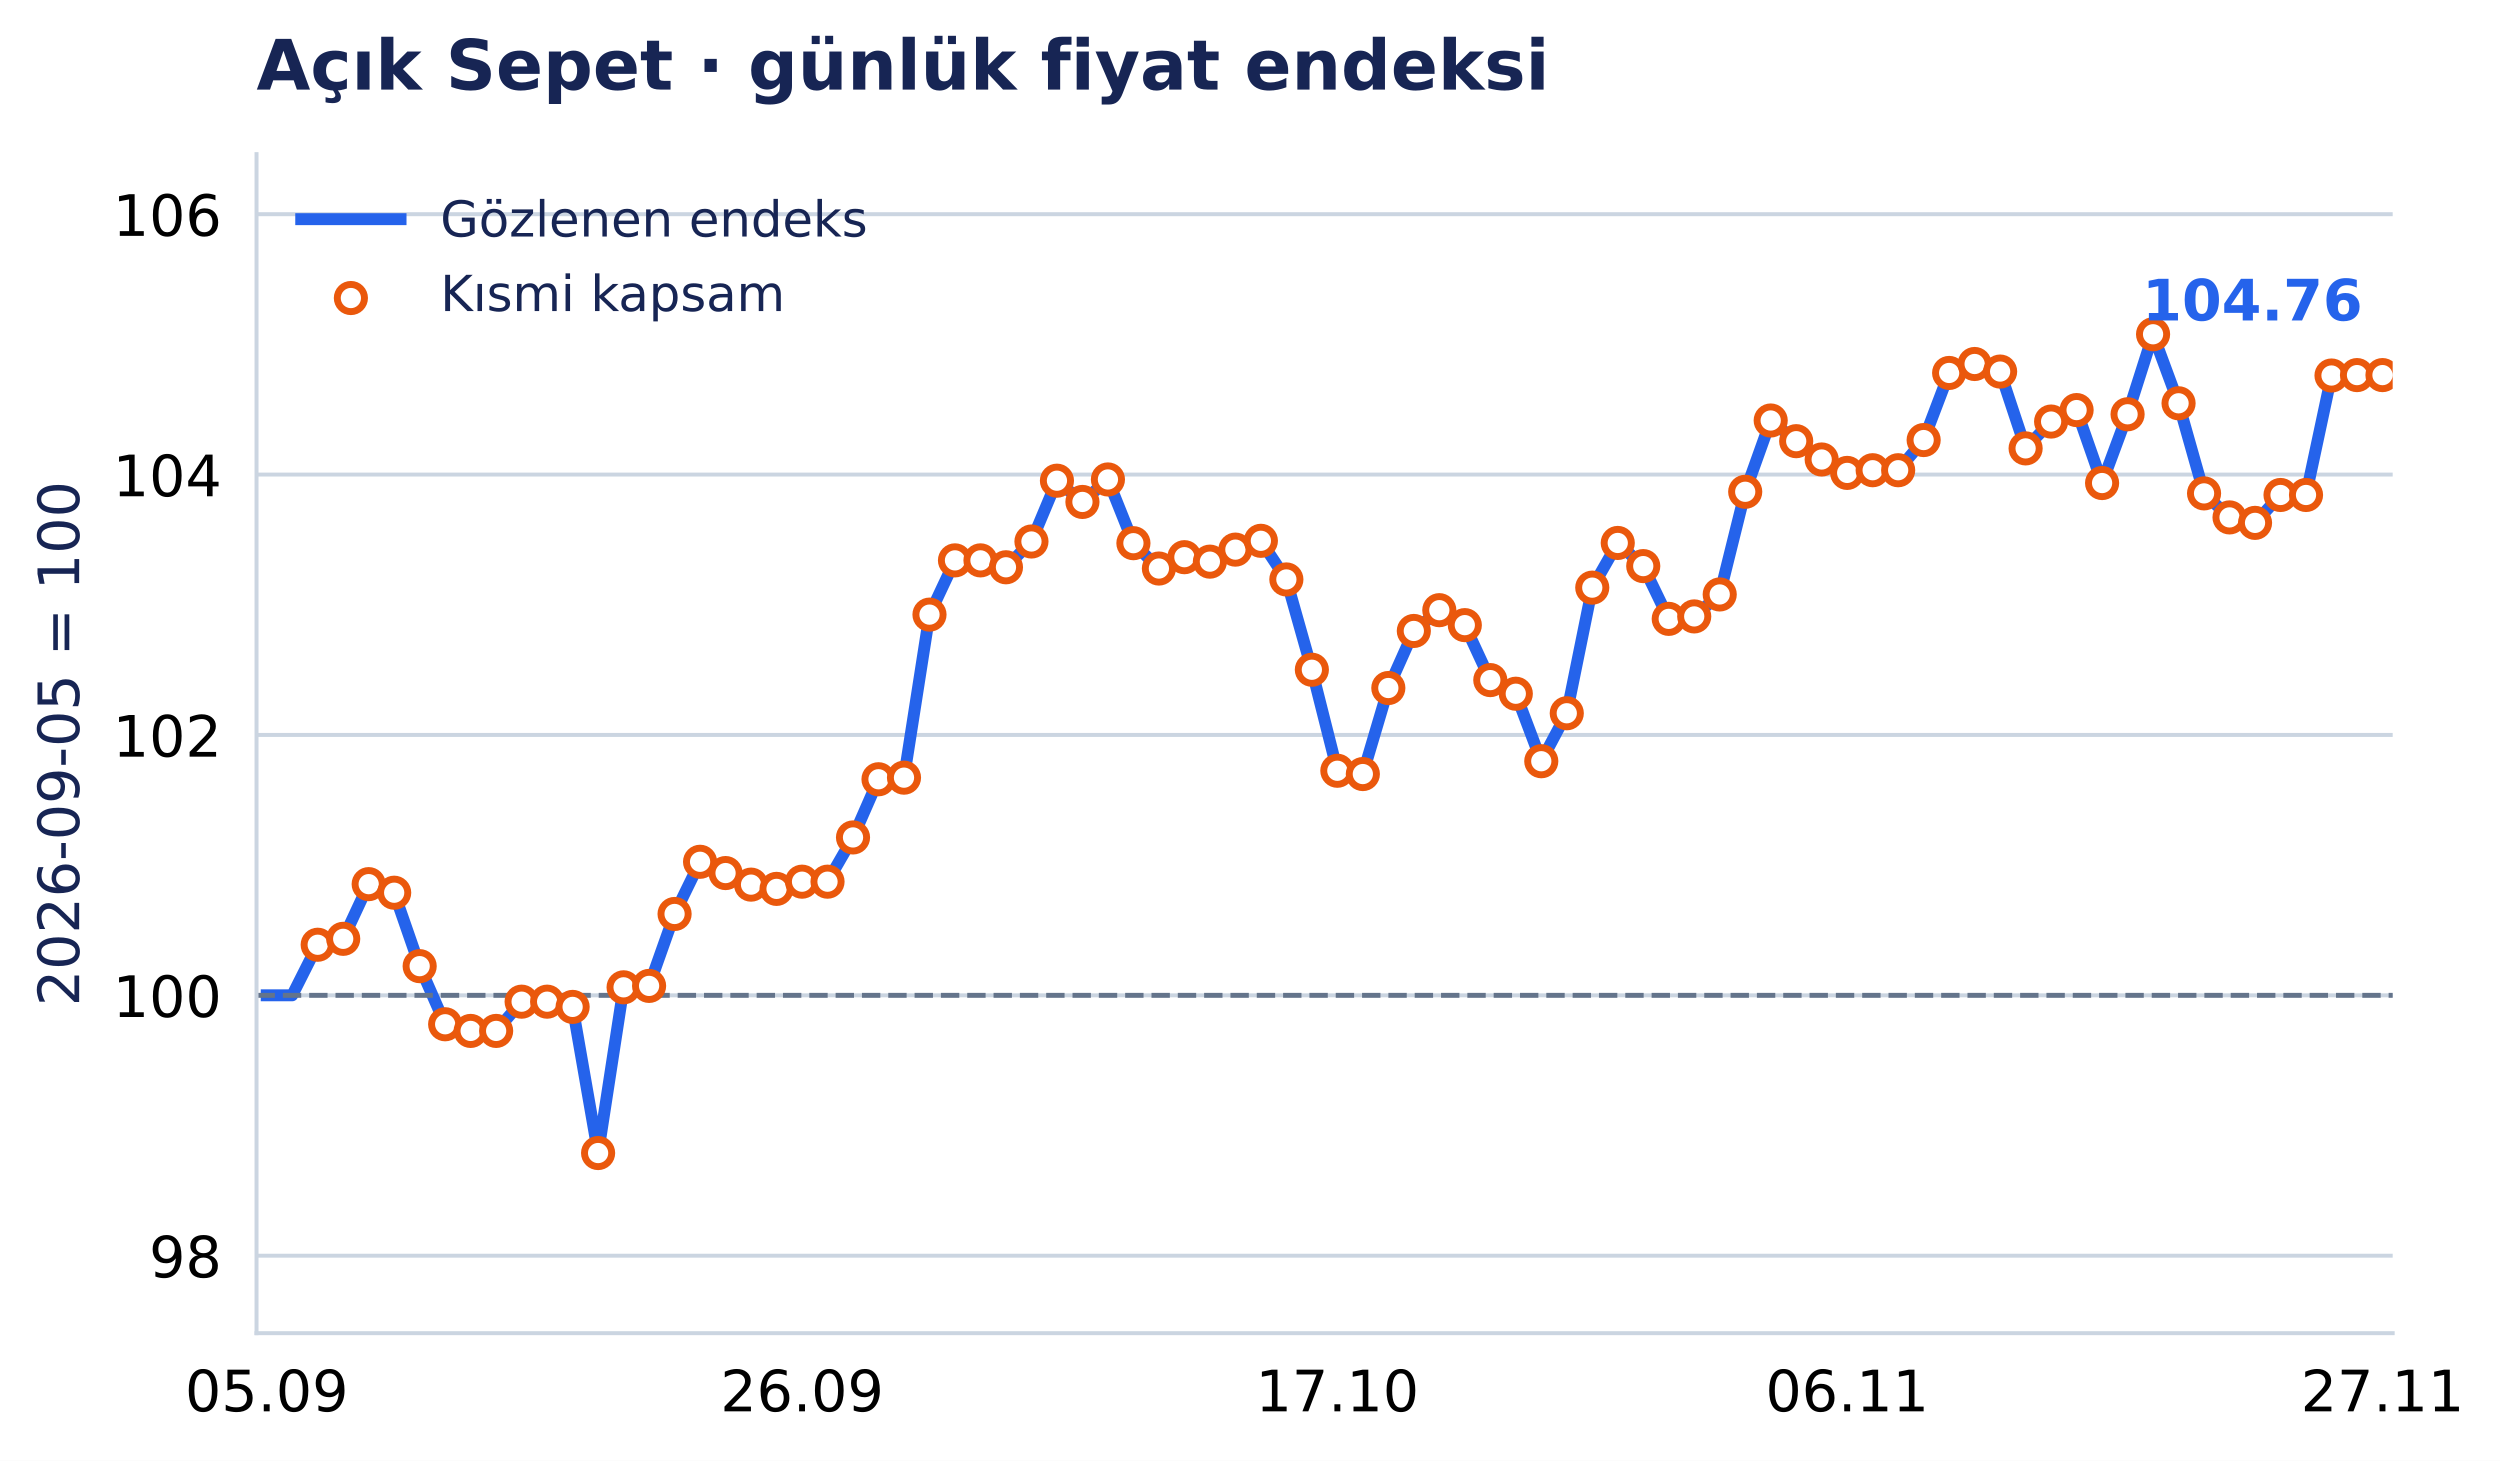
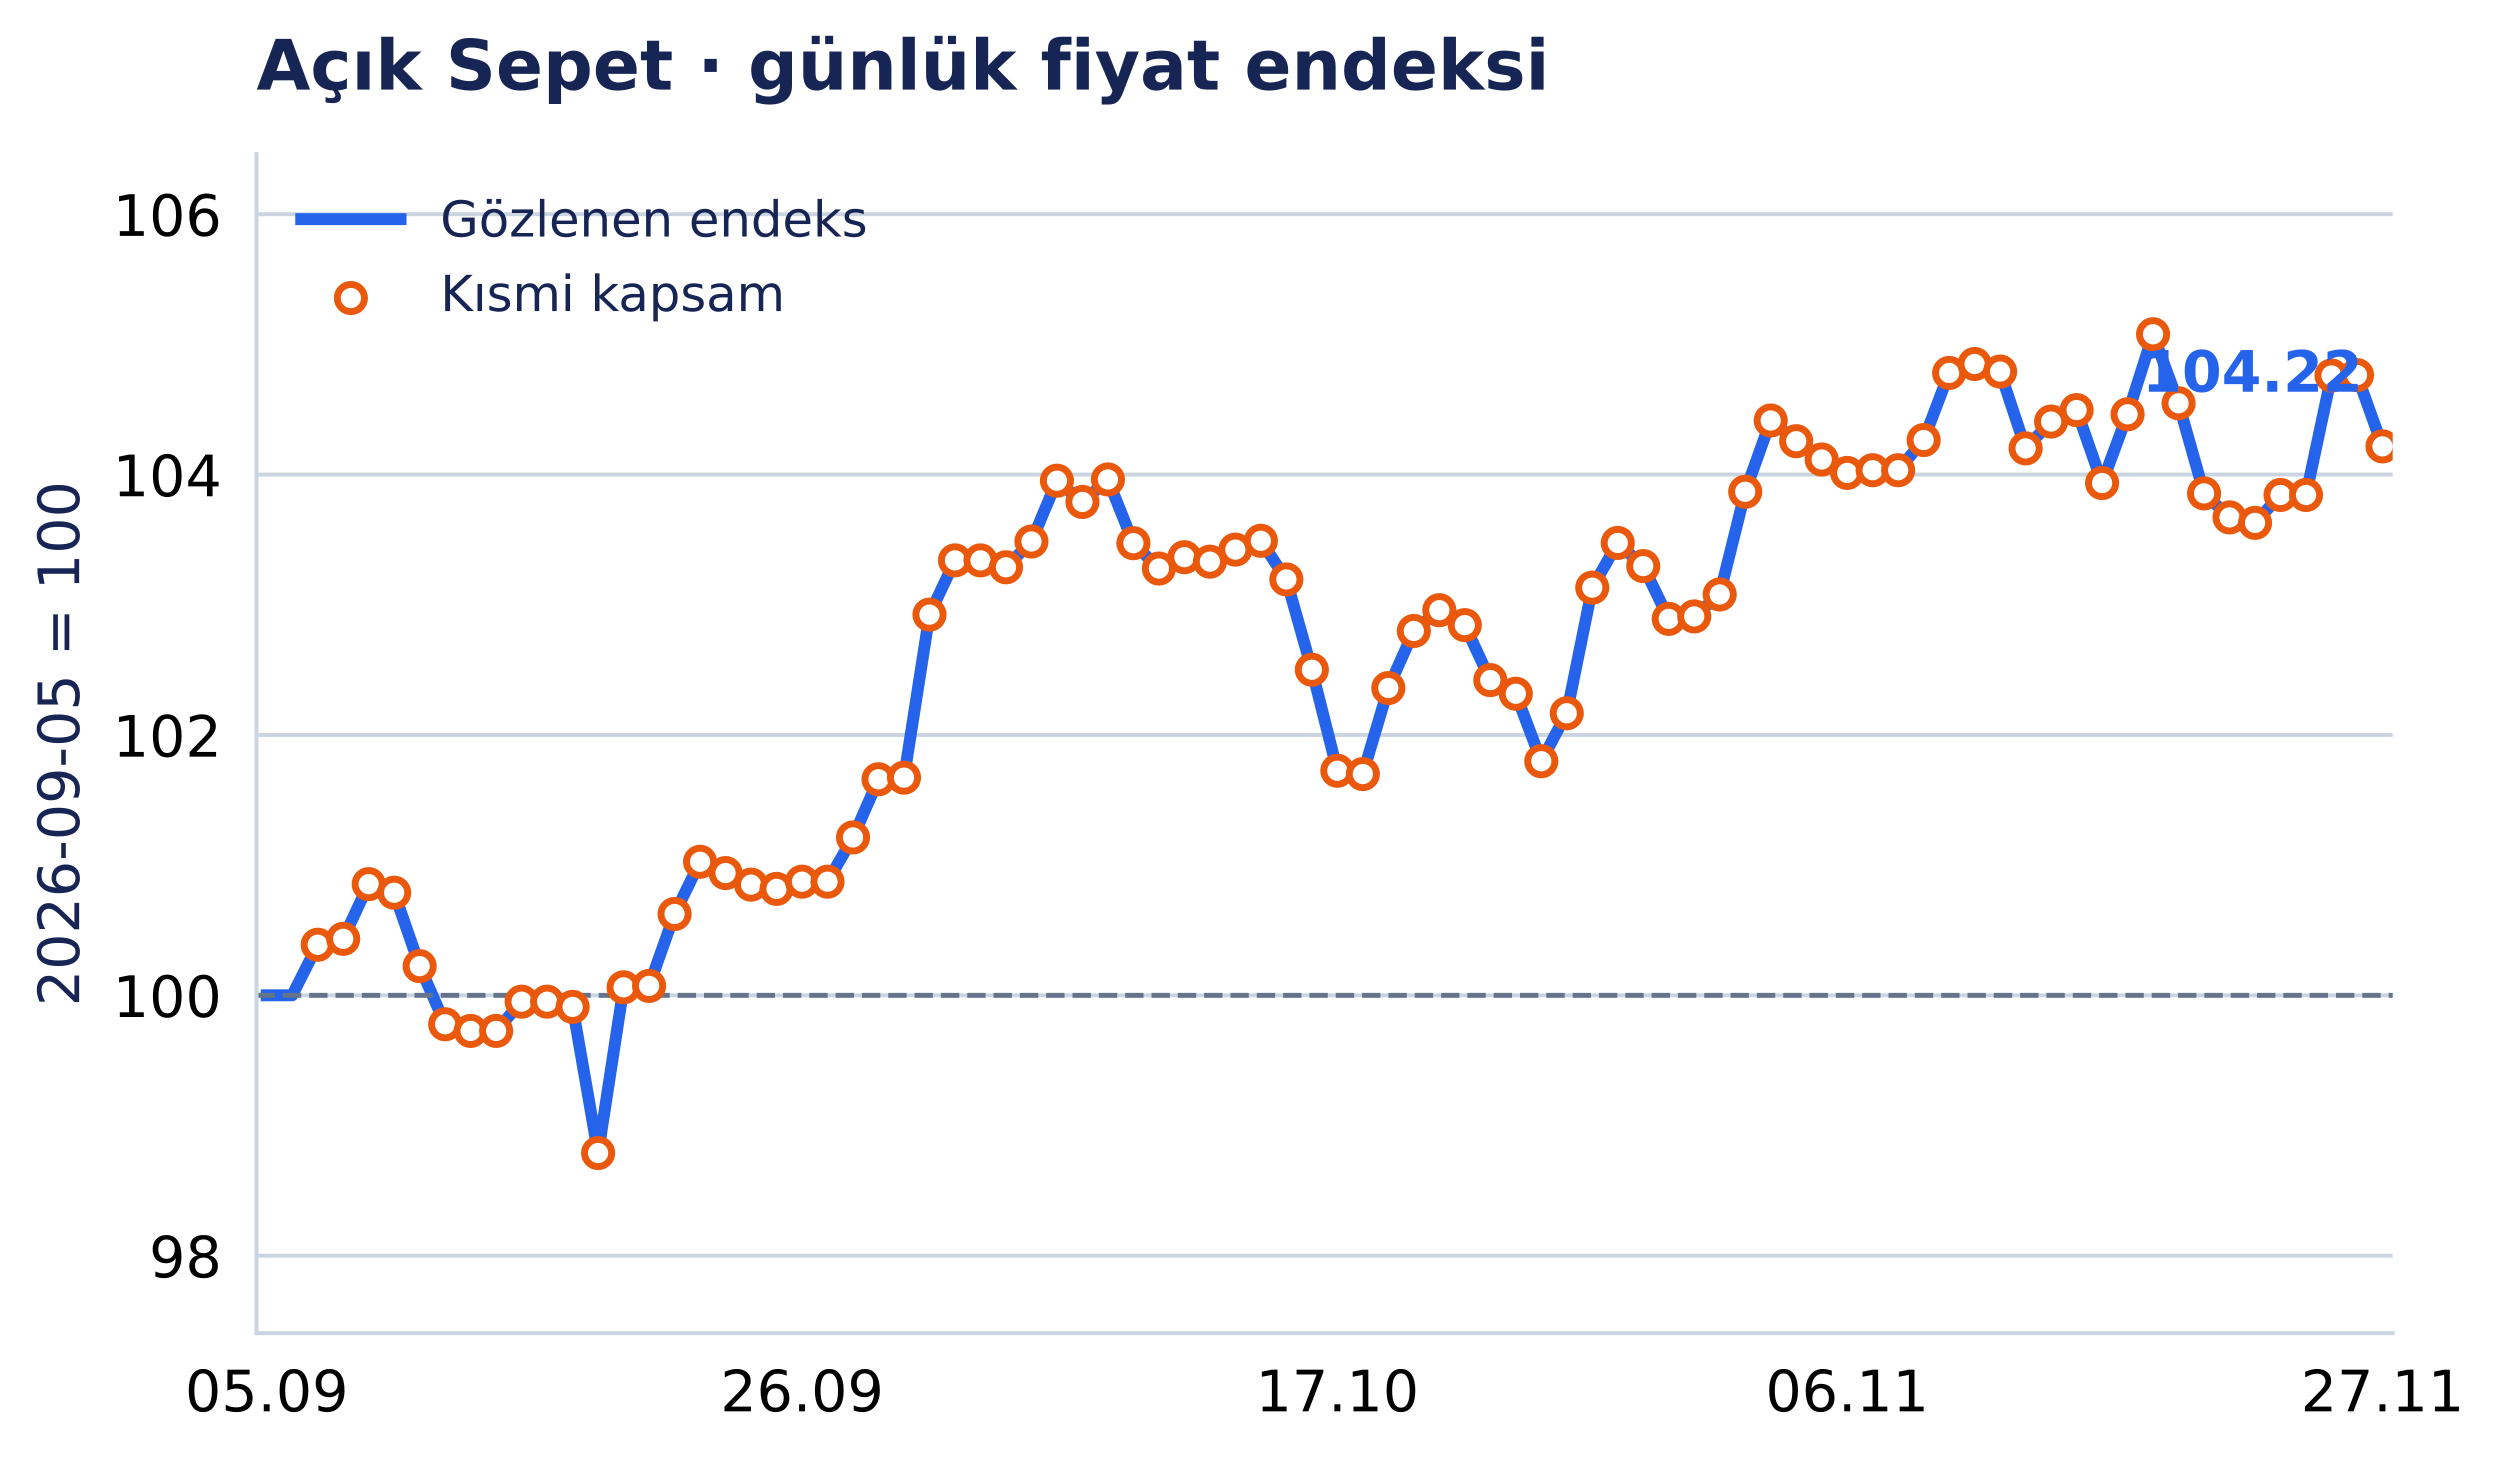
<svg xmlns="http://www.w3.org/2000/svg" xmlns:xlink="http://www.w3.org/1999/xlink" width="503.376pt" height="294.135pt" viewBox="0 0 503.376 294.135" version="1.1">
  <defs>
    <style type="text/css">*{stroke-linejoin: round; stroke-linecap: butt}</style>
  </defs>
  <g id="figure_1">
    <g id="patch_1">
      <path d="M 0 294.135 L 503.376 294.135 L 503.376 0 L 0 0 z " style="fill: #ffffff" />
    </g>
    <g id="axes_1">
      <g id="patch_2">
        <path d="M 51.651 268.435 L 481.768 268.435 L 481.768 31.035 L 51.651 31.035 z " style="fill: #ffffff" />
      </g>
      <g id="matplotlib.axis_1">
        <g id="xtick_1">
          <g id="line2d_1" />
          <g id="text_1">
            <text style="font-size: 11.5px; font-family: 'DejaVu Sans', 'Bitstream Vera Sans', 'Computer Modern Sans Serif', 'Lucida Grande', 'Verdana', 'Geneva', 'Lucid', 'Arial', 'Helvetica', 'Avant Garde', sans-serif; text-anchor: middle" x="53.704" y="284.172" transform="rotate(-0 53.70369 284.172)">05.09</text>
          </g>
        </g>
        <g id="xtick_2">
          <g id="line2d_2" />
          <g id="text_2">
            <text style="font-size: 11.5px; font-family: 'DejaVu Sans', 'Bitstream Vera Sans', 'Computer Modern Sans Serif', 'Lucida Grande', 'Verdana', 'Geneva', 'Lucid', 'Arial', 'Helvetica', 'Avant Garde', sans-serif; text-anchor: middle" x="161.49" y="284.172" transform="rotate(-0 161.4898 284.172)">26.09</text>
          </g>
        </g>
        <g id="xtick_3">
          <g id="line2d_3" />
          <g id="text_3">
            <text style="font-size: 11.5px; font-family: 'DejaVu Sans', 'Bitstream Vera Sans', 'Computer Modern Sans Serif', 'Lucida Grande', 'Verdana', 'Geneva', 'Lucid', 'Arial', 'Helvetica', 'Avant Garde', sans-serif; text-anchor: middle" x="269.276" y="284.172" transform="rotate(-0 269.2758 284.172)">17.10</text>
          </g>
        </g>
        <g id="xtick_4">
          <g id="line2d_4" />
          <g id="text_4">
            <text style="font-size: 11.5px; font-family: 'DejaVu Sans', 'Bitstream Vera Sans', 'Computer Modern Sans Serif', 'Lucida Grande', 'Verdana', 'Geneva', 'Lucid', 'Arial', 'Helvetica', 'Avant Garde', sans-serif; text-anchor: middle" x="371.929" y="284.172" transform="rotate(-0 371.9292 284.172)">06.11</text>
          </g>
        </g>
        <g id="xtick_5">
          <g id="line2d_5" />
          <g id="text_5">
            <text style="font-size: 11.5px; font-family: 'DejaVu Sans', 'Bitstream Vera Sans', 'Computer Modern Sans Serif', 'Lucida Grande', 'Verdana', 'Geneva', 'Lucid', 'Arial', 'Helvetica', 'Avant Garde', sans-serif; text-anchor: middle" x="479.715" y="284.172" transform="rotate(-0 479.7153 284.172)">27.11</text>
          </g>
        </g>
      </g>
      <g id="matplotlib.axis_2">
        <g id="ytick_1">
          <g id="line2d_6">
            <path d="M 51.651 252.834 L 481.768 252.834 " clip-path="url(#p43065b8ce8)" style="fill: none; stroke: #cbd5e1; stroke-width: 0.8; stroke-linecap: square" />
          </g>
          <g id="line2d_7" />
          <g id="text_6">
            <text style="font-size: 11.5px; font-family: 'DejaVu Sans', 'Bitstream Vera Sans', 'Computer Modern Sans Serif', 'Lucida Grande', 'Verdana', 'Geneva', 'Lucid', 'Arial', 'Helvetica', 'Avant Garde', sans-serif; text-anchor: end" x="44.651" y="257.203" transform="rotate(-0 44.65062 257.2031)">98</text>
          </g>
        </g>
        <g id="ytick_2">
          <g id="line2d_8">
            <path d="M 51.651 200.408 L 481.768 200.408 " clip-path="url(#p43065b8ce8)" style="fill: none; stroke: #cbd5e1; stroke-width: 0.8; stroke-linecap: square" />
          </g>
          <g id="line2d_9" />
          <g id="text_7">
            <text style="font-size: 11.5px; font-family: 'DejaVu Sans', 'Bitstream Vera Sans', 'Computer Modern Sans Serif', 'Lucida Grande', 'Verdana', 'Geneva', 'Lucid', 'Arial', 'Helvetica', 'Avant Garde', sans-serif; text-anchor: end" x="44.651" y="204.776" transform="rotate(-0 44.65062 204.7764)">100</text>
          </g>
        </g>
        <g id="ytick_3">
          <g id="line2d_10">
            <path d="M 51.651 147.981 L 481.768 147.981 " clip-path="url(#p43065b8ce8)" style="fill: none; stroke: #cbd5e1; stroke-width: 0.8; stroke-linecap: square" />
          </g>
          <g id="line2d_11" />
          <g id="text_8">
            <text style="font-size: 11.5px; font-family: 'DejaVu Sans', 'Bitstream Vera Sans', 'Computer Modern Sans Serif', 'Lucida Grande', 'Verdana', 'Geneva', 'Lucid', 'Arial', 'Helvetica', 'Avant Garde', sans-serif; text-anchor: end" x="44.651" y="152.35" transform="rotate(-0 44.65062 152.3497)">102</text>
          </g>
        </g>
        <g id="ytick_4">
          <g id="line2d_12">
            <path d="M 51.651 95.554 L 481.768 95.554 " clip-path="url(#p43065b8ce8)" style="fill: none; stroke: #cbd5e1; stroke-width: 0.8; stroke-linecap: square" />
          </g>
          <g id="line2d_13" />
          <g id="text_9">
            <text style="font-size: 11.5px; font-family: 'DejaVu Sans', 'Bitstream Vera Sans', 'Computer Modern Sans Serif', 'Lucida Grande', 'Verdana', 'Geneva', 'Lucid', 'Arial', 'Helvetica', 'Avant Garde', sans-serif; text-anchor: end" x="44.651" y="99.923" transform="rotate(-0 44.65062 99.92293)">104</text>
          </g>
        </g>
        <g id="ytick_5">
          <g id="line2d_14">
            <path d="M 51.651 43.128 L 481.768 43.128 " clip-path="url(#p43065b8ce8)" style="fill: none; stroke: #cbd5e1; stroke-width: 0.8; stroke-linecap: square" />
          </g>
          <g id="line2d_15" />
          <g id="text_10">
            <text style="font-size: 11.5px; font-family: 'DejaVu Sans', 'Bitstream Vera Sans', 'Computer Modern Sans Serif', 'Lucida Grande', 'Verdana', 'Geneva', 'Lucid', 'Arial', 'Helvetica', 'Avant Garde', sans-serif; text-anchor: end" x="44.651" y="47.496" transform="rotate(-0 44.65062 47.4962)">106</text>
          </g>
        </g>
        <g id="text_11">
          <text style="font-size: 11.5px; font-family: 'DejaVu Sans', 'Bitstream Vera Sans', 'Computer Modern Sans Serif', 'Lucida Grande', 'Verdana', 'Geneva', 'Lucid', 'Arial', 'Helvetica', 'Avant Garde', sans-serif; text-anchor: middle; fill: #172554" x="15.937" y="149.735" transform="rotate(-90 15.93731 149.7347)">2026-09-05 = 100</text>
        </g>
      </g>
      <g id="line2d_16">
-         <path d="M 53.704 200.408 L 58.836 200.408 L 63.969 190.226 L 69.102 189.034 L 74.234 178.022 L 79.367 179.749 L 84.5 194.536 L 89.632 206.235 L 94.765 207.577 L 99.898 207.577 L 105.03 201.687 L 110.163 201.687 L 115.296 202.741 L 120.428 232.165 L 125.561 198.798 L 130.694 198.513 L 135.826 184.03 L 140.959 173.521 L 146.092 175.791 L 151.224 178.121 L 156.357 178.978 L 161.49 177.526 L 166.622 177.526 L 171.755 168.619 L 176.888 156.904 L 182.02 156.582 L 187.153 123.755 L 192.286 112.832 L 197.418 112.832 L 202.551 114.223 L 207.684 109.031 L 212.816 96.789 L 217.949 101.067 L 223.082 96.54 L 228.214 109.371 L 233.347 114.475 L 238.48 112.189 L 243.612 113.088 L 248.745 110.666 L 253.878 108.892 L 259.01 116.672 L 264.143 134.853 L 269.276 155.192 L 274.408 155.856 L 279.541 138.534 L 284.674 127.044 L 289.806 122.858 L 294.939 125.87 L 300.072 136.937 L 305.205 139.684 L 310.337 153.273 L 315.47 143.614 L 320.603 118.321 L 325.735 109.324 L 330.868 113.985 L 336.001 124.609 L 341.133 124.116 L 346.266 119.694 L 351.399 99.02 L 356.531 84.668 L 361.664 88.831 L 366.797 92.519 L 371.929 95.221 L 377.062 94.679 L 382.195 94.679 L 387.327 88.605 L 392.46 75.095 L 397.593 73.291 L 402.725 74.814 L 407.858 90.285 L 412.991 84.88 L 418.123 82.568 L 423.256 97.261 L 428.389 83.415 L 433.521 67.304 L 438.654 81.202 L 443.787 99.345 L 448.919 104.181 L 454.052 105.282 L 459.185 99.665 L 464.317 99.665 L 469.45 75.611 L 474.583 75.525 L 479.715 75.525 " clip-path="url(#p43065b8ce8)" style="fill: none; stroke: #2563eb; stroke-width: 2.4; stroke-linecap: square" />
+         <path d="M 53.704 200.408 L 58.836 200.408 L 63.969 190.226 L 69.102 189.034 L 74.234 178.022 L 79.367 179.749 L 84.5 194.536 L 89.632 206.235 L 94.765 207.577 L 99.898 207.577 L 105.03 201.687 L 110.163 201.687 L 115.296 202.741 L 120.428 232.165 L 125.561 198.798 L 130.694 198.513 L 135.826 184.03 L 140.959 173.521 L 146.092 175.791 L 151.224 178.121 L 156.357 178.978 L 161.49 177.526 L 166.622 177.526 L 171.755 168.619 L 176.888 156.904 L 182.02 156.582 L 187.153 123.755 L 192.286 112.832 L 197.418 112.832 L 202.551 114.223 L 207.684 109.031 L 212.816 96.789 L 217.949 101.067 L 223.082 96.54 L 228.214 109.371 L 233.347 114.475 L 238.48 112.189 L 243.612 113.088 L 248.745 110.666 L 253.878 108.892 L 259.01 116.672 L 264.143 134.853 L 269.276 155.192 L 274.408 155.856 L 279.541 138.534 L 284.674 127.044 L 289.806 122.858 L 294.939 125.87 L 300.072 136.937 L 305.205 139.684 L 310.337 153.273 L 315.47 143.614 L 320.603 118.321 L 325.735 109.324 L 330.868 113.985 L 336.001 124.609 L 341.133 124.116 L 346.266 119.694 L 351.399 99.02 L 356.531 84.668 L 361.664 88.831 L 366.797 92.519 L 371.929 95.221 L 377.062 94.679 L 382.195 94.679 L 387.327 88.605 L 392.46 75.095 L 397.593 73.291 L 402.725 74.814 L 407.858 90.285 L 412.991 84.88 L 418.123 82.568 L 423.256 97.261 L 428.389 83.415 L 433.521 67.304 L 438.654 81.202 L 443.787 99.345 L 448.919 104.181 L 454.052 105.282 L 459.185 99.665 L 464.317 99.665 L 469.45 75.611 L 474.583 75.525 L 479.715 89.879 " clip-path="url(#p43065b8ce8)" style="fill: none; stroke: #2563eb; stroke-width: 2.4; stroke-linecap: square" />
      </g>
      <g id="line2d_17">
        <path d="M 51.651 200.408 L 481.768 200.408 " clip-path="url(#p43065b8ce8)" style="fill: none; stroke-dasharray: 3.7,1.6; stroke-dashoffset: 0; stroke: #64748b" />
      </g>
      <g id="patch_3">
        <path d="M 51.651 268.435 L 51.651 31.035 " style="fill: none; stroke: #cbd5e1; stroke-width: 0.8; stroke-linejoin: miter; stroke-linecap: square" />
      </g>
      <g id="patch_4">
        <path d="M 51.651 268.435 L 481.768 268.435 " style="fill: none; stroke: #cbd5e1; stroke-width: 0.8; stroke-linejoin: miter; stroke-linecap: square" />
      </g>
      <g id="PathCollection_1">
        <defs>
          <path id="m3957c04aab" d="M 0 2.739 C 0.726 2.739 1.423 2.45 1.936 1.936 C 2.45 1.423 2.739 0.726 2.739 0 C 2.739 -0.726 2.45 -1.423 1.936 -1.936 C 1.423 -2.45 0.726 -2.739 0 -2.739 C -0.726 -2.739 -1.423 -2.45 -1.936 -1.936 C -2.45 -1.423 -2.739 -0.726 -2.739 0 C -2.739 0.726 -2.45 1.423 -1.936 1.936 C -1.423 2.45 -0.726 2.739 0 2.739 z " style="stroke: #ea580c; stroke-width: 1.4" />
        </defs>
        <g clip-path="url(#p43065b8ce8)">
          <use xlink:href="#m3957c04aab" x="63.969" y="190.226" style="fill: #ffffff; stroke: #ea580c; stroke-width: 1.4" />
          <use xlink:href="#m3957c04aab" x="69.102" y="189.034" style="fill: #ffffff; stroke: #ea580c; stroke-width: 1.4" />
          <use xlink:href="#m3957c04aab" x="74.234" y="178.022" style="fill: #ffffff; stroke: #ea580c; stroke-width: 1.4" />
          <use xlink:href="#m3957c04aab" x="79.367" y="179.749" style="fill: #ffffff; stroke: #ea580c; stroke-width: 1.4" />
          <use xlink:href="#m3957c04aab" x="84.5" y="194.536" style="fill: #ffffff; stroke: #ea580c; stroke-width: 1.4" />
          <use xlink:href="#m3957c04aab" x="89.632" y="206.235" style="fill: #ffffff; stroke: #ea580c; stroke-width: 1.4" />
          <use xlink:href="#m3957c04aab" x="94.765" y="207.577" style="fill: #ffffff; stroke: #ea580c; stroke-width: 1.4" />
          <use xlink:href="#m3957c04aab" x="99.898" y="207.577" style="fill: #ffffff; stroke: #ea580c; stroke-width: 1.4" />
          <use xlink:href="#m3957c04aab" x="105.03" y="201.687" style="fill: #ffffff; stroke: #ea580c; stroke-width: 1.4" />
          <use xlink:href="#m3957c04aab" x="110.163" y="201.687" style="fill: #ffffff; stroke: #ea580c; stroke-width: 1.4" />
          <use xlink:href="#m3957c04aab" x="115.296" y="202.741" style="fill: #ffffff; stroke: #ea580c; stroke-width: 1.4" />
          <use xlink:href="#m3957c04aab" x="120.428" y="232.165" style="fill: #ffffff; stroke: #ea580c; stroke-width: 1.4" />
          <use xlink:href="#m3957c04aab" x="125.561" y="198.798" style="fill: #ffffff; stroke: #ea580c; stroke-width: 1.4" />
          <use xlink:href="#m3957c04aab" x="130.694" y="198.513" style="fill: #ffffff; stroke: #ea580c; stroke-width: 1.4" />
          <use xlink:href="#m3957c04aab" x="135.826" y="184.03" style="fill: #ffffff; stroke: #ea580c; stroke-width: 1.4" />
          <use xlink:href="#m3957c04aab" x="140.959" y="173.521" style="fill: #ffffff; stroke: #ea580c; stroke-width: 1.4" />
          <use xlink:href="#m3957c04aab" x="146.092" y="175.791" style="fill: #ffffff; stroke: #ea580c; stroke-width: 1.4" />
          <use xlink:href="#m3957c04aab" x="151.224" y="178.121" style="fill: #ffffff; stroke: #ea580c; stroke-width: 1.4" />
          <use xlink:href="#m3957c04aab" x="156.357" y="178.978" style="fill: #ffffff; stroke: #ea580c; stroke-width: 1.4" />
          <use xlink:href="#m3957c04aab" x="161.49" y="177.526" style="fill: #ffffff; stroke: #ea580c; stroke-width: 1.4" />
          <use xlink:href="#m3957c04aab" x="166.622" y="177.526" style="fill: #ffffff; stroke: #ea580c; stroke-width: 1.4" />
          <use xlink:href="#m3957c04aab" x="171.755" y="168.619" style="fill: #ffffff; stroke: #ea580c; stroke-width: 1.4" />
          <use xlink:href="#m3957c04aab" x="176.888" y="156.904" style="fill: #ffffff; stroke: #ea580c; stroke-width: 1.4" />
          <use xlink:href="#m3957c04aab" x="182.02" y="156.582" style="fill: #ffffff; stroke: #ea580c; stroke-width: 1.4" />
          <use xlink:href="#m3957c04aab" x="187.153" y="123.755" style="fill: #ffffff; stroke: #ea580c; stroke-width: 1.4" />
          <use xlink:href="#m3957c04aab" x="192.286" y="112.832" style="fill: #ffffff; stroke: #ea580c; stroke-width: 1.4" />
          <use xlink:href="#m3957c04aab" x="197.418" y="112.832" style="fill: #ffffff; stroke: #ea580c; stroke-width: 1.4" />
          <use xlink:href="#m3957c04aab" x="202.551" y="114.223" style="fill: #ffffff; stroke: #ea580c; stroke-width: 1.4" />
          <use xlink:href="#m3957c04aab" x="207.684" y="109.031" style="fill: #ffffff; stroke: #ea580c; stroke-width: 1.4" />
          <use xlink:href="#m3957c04aab" x="212.816" y="96.789" style="fill: #ffffff; stroke: #ea580c; stroke-width: 1.4" />
          <use xlink:href="#m3957c04aab" x="217.949" y="101.067" style="fill: #ffffff; stroke: #ea580c; stroke-width: 1.4" />
          <use xlink:href="#m3957c04aab" x="223.082" y="96.54" style="fill: #ffffff; stroke: #ea580c; stroke-width: 1.4" />
          <use xlink:href="#m3957c04aab" x="228.214" y="109.371" style="fill: #ffffff; stroke: #ea580c; stroke-width: 1.4" />
          <use xlink:href="#m3957c04aab" x="233.347" y="114.475" style="fill: #ffffff; stroke: #ea580c; stroke-width: 1.4" />
          <use xlink:href="#m3957c04aab" x="238.48" y="112.189" style="fill: #ffffff; stroke: #ea580c; stroke-width: 1.4" />
          <use xlink:href="#m3957c04aab" x="243.612" y="113.088" style="fill: #ffffff; stroke: #ea580c; stroke-width: 1.4" />
          <use xlink:href="#m3957c04aab" x="248.745" y="110.666" style="fill: #ffffff; stroke: #ea580c; stroke-width: 1.4" />
          <use xlink:href="#m3957c04aab" x="253.878" y="108.892" style="fill: #ffffff; stroke: #ea580c; stroke-width: 1.4" />
          <use xlink:href="#m3957c04aab" x="259.01" y="116.672" style="fill: #ffffff; stroke: #ea580c; stroke-width: 1.4" />
          <use xlink:href="#m3957c04aab" x="264.143" y="134.853" style="fill: #ffffff; stroke: #ea580c; stroke-width: 1.4" />
          <use xlink:href="#m3957c04aab" x="269.276" y="155.192" style="fill: #ffffff; stroke: #ea580c; stroke-width: 1.4" />
          <use xlink:href="#m3957c04aab" x="274.408" y="155.856" style="fill: #ffffff; stroke: #ea580c; stroke-width: 1.4" />
          <use xlink:href="#m3957c04aab" x="279.541" y="138.534" style="fill: #ffffff; stroke: #ea580c; stroke-width: 1.4" />
          <use xlink:href="#m3957c04aab" x="284.674" y="127.044" style="fill: #ffffff; stroke: #ea580c; stroke-width: 1.4" />
          <use xlink:href="#m3957c04aab" x="289.806" y="122.858" style="fill: #ffffff; stroke: #ea580c; stroke-width: 1.4" />
          <use xlink:href="#m3957c04aab" x="294.939" y="125.87" style="fill: #ffffff; stroke: #ea580c; stroke-width: 1.4" />
          <use xlink:href="#m3957c04aab" x="300.072" y="136.937" style="fill: #ffffff; stroke: #ea580c; stroke-width: 1.4" />
          <use xlink:href="#m3957c04aab" x="305.205" y="139.684" style="fill: #ffffff; stroke: #ea580c; stroke-width: 1.4" />
          <use xlink:href="#m3957c04aab" x="310.337" y="153.273" style="fill: #ffffff; stroke: #ea580c; stroke-width: 1.4" />
          <use xlink:href="#m3957c04aab" x="315.47" y="143.614" style="fill: #ffffff; stroke: #ea580c; stroke-width: 1.4" />
          <use xlink:href="#m3957c04aab" x="320.603" y="118.321" style="fill: #ffffff; stroke: #ea580c; stroke-width: 1.4" />
          <use xlink:href="#m3957c04aab" x="325.735" y="109.324" style="fill: #ffffff; stroke: #ea580c; stroke-width: 1.4" />
          <use xlink:href="#m3957c04aab" x="330.868" y="113.985" style="fill: #ffffff; stroke: #ea580c; stroke-width: 1.4" />
          <use xlink:href="#m3957c04aab" x="336.001" y="124.609" style="fill: #ffffff; stroke: #ea580c; stroke-width: 1.4" />
          <use xlink:href="#m3957c04aab" x="341.133" y="124.116" style="fill: #ffffff; stroke: #ea580c; stroke-width: 1.4" />
          <use xlink:href="#m3957c04aab" x="346.266" y="119.694" style="fill: #ffffff; stroke: #ea580c; stroke-width: 1.4" />
          <use xlink:href="#m3957c04aab" x="351.399" y="99.02" style="fill: #ffffff; stroke: #ea580c; stroke-width: 1.4" />
          <use xlink:href="#m3957c04aab" x="356.531" y="84.668" style="fill: #ffffff; stroke: #ea580c; stroke-width: 1.4" />
          <use xlink:href="#m3957c04aab" x="361.664" y="88.831" style="fill: #ffffff; stroke: #ea580c; stroke-width: 1.4" />
          <use xlink:href="#m3957c04aab" x="366.797" y="92.519" style="fill: #ffffff; stroke: #ea580c; stroke-width: 1.4" />
          <use xlink:href="#m3957c04aab" x="371.929" y="95.221" style="fill: #ffffff; stroke: #ea580c; stroke-width: 1.4" />
          <use xlink:href="#m3957c04aab" x="377.062" y="94.679" style="fill: #ffffff; stroke: #ea580c; stroke-width: 1.4" />
          <use xlink:href="#m3957c04aab" x="382.195" y="94.679" style="fill: #ffffff; stroke: #ea580c; stroke-width: 1.4" />
          <use xlink:href="#m3957c04aab" x="387.327" y="88.605" style="fill: #ffffff; stroke: #ea580c; stroke-width: 1.4" />
          <use xlink:href="#m3957c04aab" x="392.46" y="75.095" style="fill: #ffffff; stroke: #ea580c; stroke-width: 1.4" />
          <use xlink:href="#m3957c04aab" x="397.593" y="73.291" style="fill: #ffffff; stroke: #ea580c; stroke-width: 1.4" />
          <use xlink:href="#m3957c04aab" x="402.725" y="74.814" style="fill: #ffffff; stroke: #ea580c; stroke-width: 1.4" />
          <use xlink:href="#m3957c04aab" x="407.858" y="90.285" style="fill: #ffffff; stroke: #ea580c; stroke-width: 1.4" />
          <use xlink:href="#m3957c04aab" x="412.991" y="84.88" style="fill: #ffffff; stroke: #ea580c; stroke-width: 1.4" />
          <use xlink:href="#m3957c04aab" x="418.123" y="82.568" style="fill: #ffffff; stroke: #ea580c; stroke-width: 1.4" />
          <use xlink:href="#m3957c04aab" x="423.256" y="97.261" style="fill: #ffffff; stroke: #ea580c; stroke-width: 1.4" />
          <use xlink:href="#m3957c04aab" x="428.389" y="83.415" style="fill: #ffffff; stroke: #ea580c; stroke-width: 1.4" />
          <use xlink:href="#m3957c04aab" x="433.521" y="67.304" style="fill: #ffffff; stroke: #ea580c; stroke-width: 1.4" />
          <use xlink:href="#m3957c04aab" x="438.654" y="81.202" style="fill: #ffffff; stroke: #ea580c; stroke-width: 1.4" />
          <use xlink:href="#m3957c04aab" x="443.787" y="99.345" style="fill: #ffffff; stroke: #ea580c; stroke-width: 1.4" />
          <use xlink:href="#m3957c04aab" x="448.919" y="104.181" style="fill: #ffffff; stroke: #ea580c; stroke-width: 1.4" />
          <use xlink:href="#m3957c04aab" x="454.052" y="105.282" style="fill: #ffffff; stroke: #ea580c; stroke-width: 1.4" />
          <use xlink:href="#m3957c04aab" x="459.185" y="99.665" style="fill: #ffffff; stroke: #ea580c; stroke-width: 1.4" />
          <use xlink:href="#m3957c04aab" x="464.317" y="99.665" style="fill: #ffffff; stroke: #ea580c; stroke-width: 1.4" />
          <use xlink:href="#m3957c04aab" x="469.45" y="75.611" style="fill: #ffffff; stroke: #ea580c; stroke-width: 1.4" />
          <use xlink:href="#m3957c04aab" x="474.583" y="75.525" style="fill: #ffffff; stroke: #ea580c; stroke-width: 1.4" />
-           <use xlink:href="#m3957c04aab" x="479.715" y="75.525" style="fill: #ffffff; stroke: #ea580c; stroke-width: 1.4" />
+           <use xlink:href="#m3957c04aab" x="479.715" y="89.879" style="fill: #ffffff; stroke: #ea580c; stroke-width: 1.4" />
        </g>
      </g>
      <g id="text_12">
-         <text style="font-weight: 700; font-size: 11.5px; font-family: 'DejaVu Sans', 'Bitstream Vera Sans', 'Computer Modern Sans Serif', 'Lucida Grande', 'Verdana', 'Geneva', 'Lucid', 'Arial', 'Helvetica', 'Avant Garde', sans-serif; text-anchor: end; fill: #2563eb" x="475.715" y="64.525" transform="rotate(-0 475.7153 64.52464)">104.76</text>
+         <text style="font-weight: 700; font-size: 11.5px; font-family: 'DejaVu Sans', 'Bitstream Vera Sans', 'Computer Modern Sans Serif', 'Lucida Grande', 'Verdana', 'Geneva', 'Lucid', 'Arial', 'Helvetica', 'Avant Garde', sans-serif; text-anchor: end; fill: #2563eb" x="475.715" y="78.879" transform="rotate(-0 475.7153 78.87908)">104.22</text>
      </g>
      <g id="text_13">
        <text style="font-weight: 700; font-size: 14px; font-family: 'DejaVu Sans', 'Bitstream Vera Sans', 'Computer Modern Sans Serif', 'Lucida Grande', 'Verdana', 'Geneva', 'Lucid', 'Arial', 'Helvetica', 'Avant Garde', sans-serif; text-anchor: start; fill: #172554" x="51.651" y="18.035" transform="rotate(-0 51.65062 18.03469)">Açık Sepet · günlük fiyat endeksi</text>
      </g>
      <g id="legend_1">
        <g id="line2d_18">
          <path d="M 60.651 44.133 L 70.651 44.133 L 80.651 44.133 " style="fill: none; stroke: #2563eb; stroke-width: 2.4; stroke-linecap: square" />
        </g>
        <g id="text_14">
          <text style="font-size: 10px; font-family: 'DejaVu Sans', 'Bitstream Vera Sans', 'Computer Modern Sans Serif', 'Lucida Grande', 'Verdana', 'Geneva', 'Lucid', 'Arial', 'Helvetica', 'Avant Garde', sans-serif; text-anchor: start; fill: #172554" x="88.651" y="47.633" transform="rotate(-0 88.65063 47.63312)">Gözlenen endeks</text>
        </g>
        <g id="PathCollection_2">
          <g>
            <use xlink:href="#m3957c04aab" x="70.651" y="60.009" style="fill: #ffffff; stroke: #ea580c; stroke-width: 1.4" />
          </g>
        </g>
        <g id="text_15">
          <text style="font-size: 10px; font-family: 'DejaVu Sans', 'Bitstream Vera Sans', 'Computer Modern Sans Serif', 'Lucida Grande', 'Verdana', 'Geneva', 'Lucid', 'Arial', 'Helvetica', 'Avant Garde', sans-serif; text-anchor: start; fill: #172554" x="88.651" y="62.634" transform="rotate(-0 88.65063 62.63391)">Kısmi kapsam</text>
        </g>
      </g>
    </g>
  </g>
  <defs>
    <clipPath id="p43065b8ce8">
      <rect x="51.651" y="31.035" width="430.118" height="237.4" />
    </clipPath>
  </defs>
</svg>
